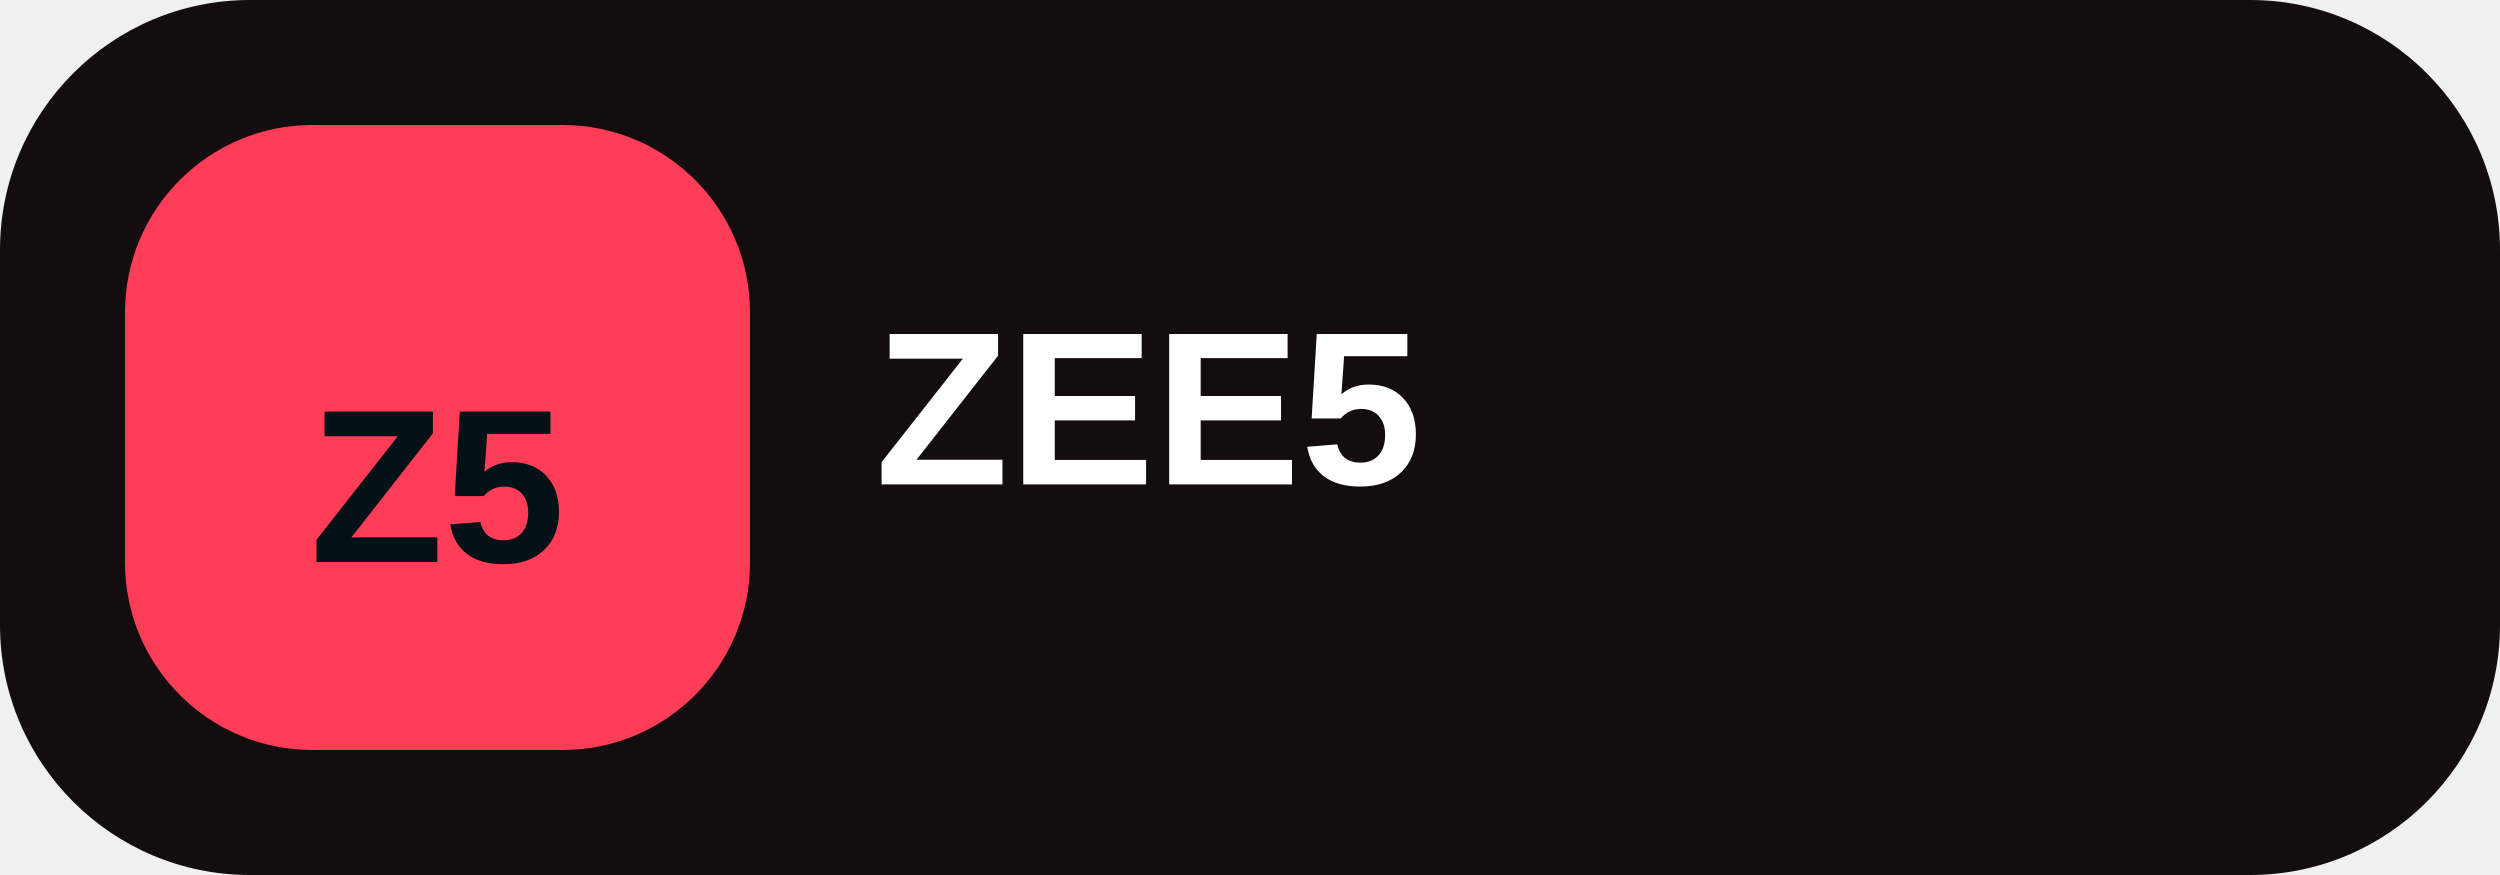
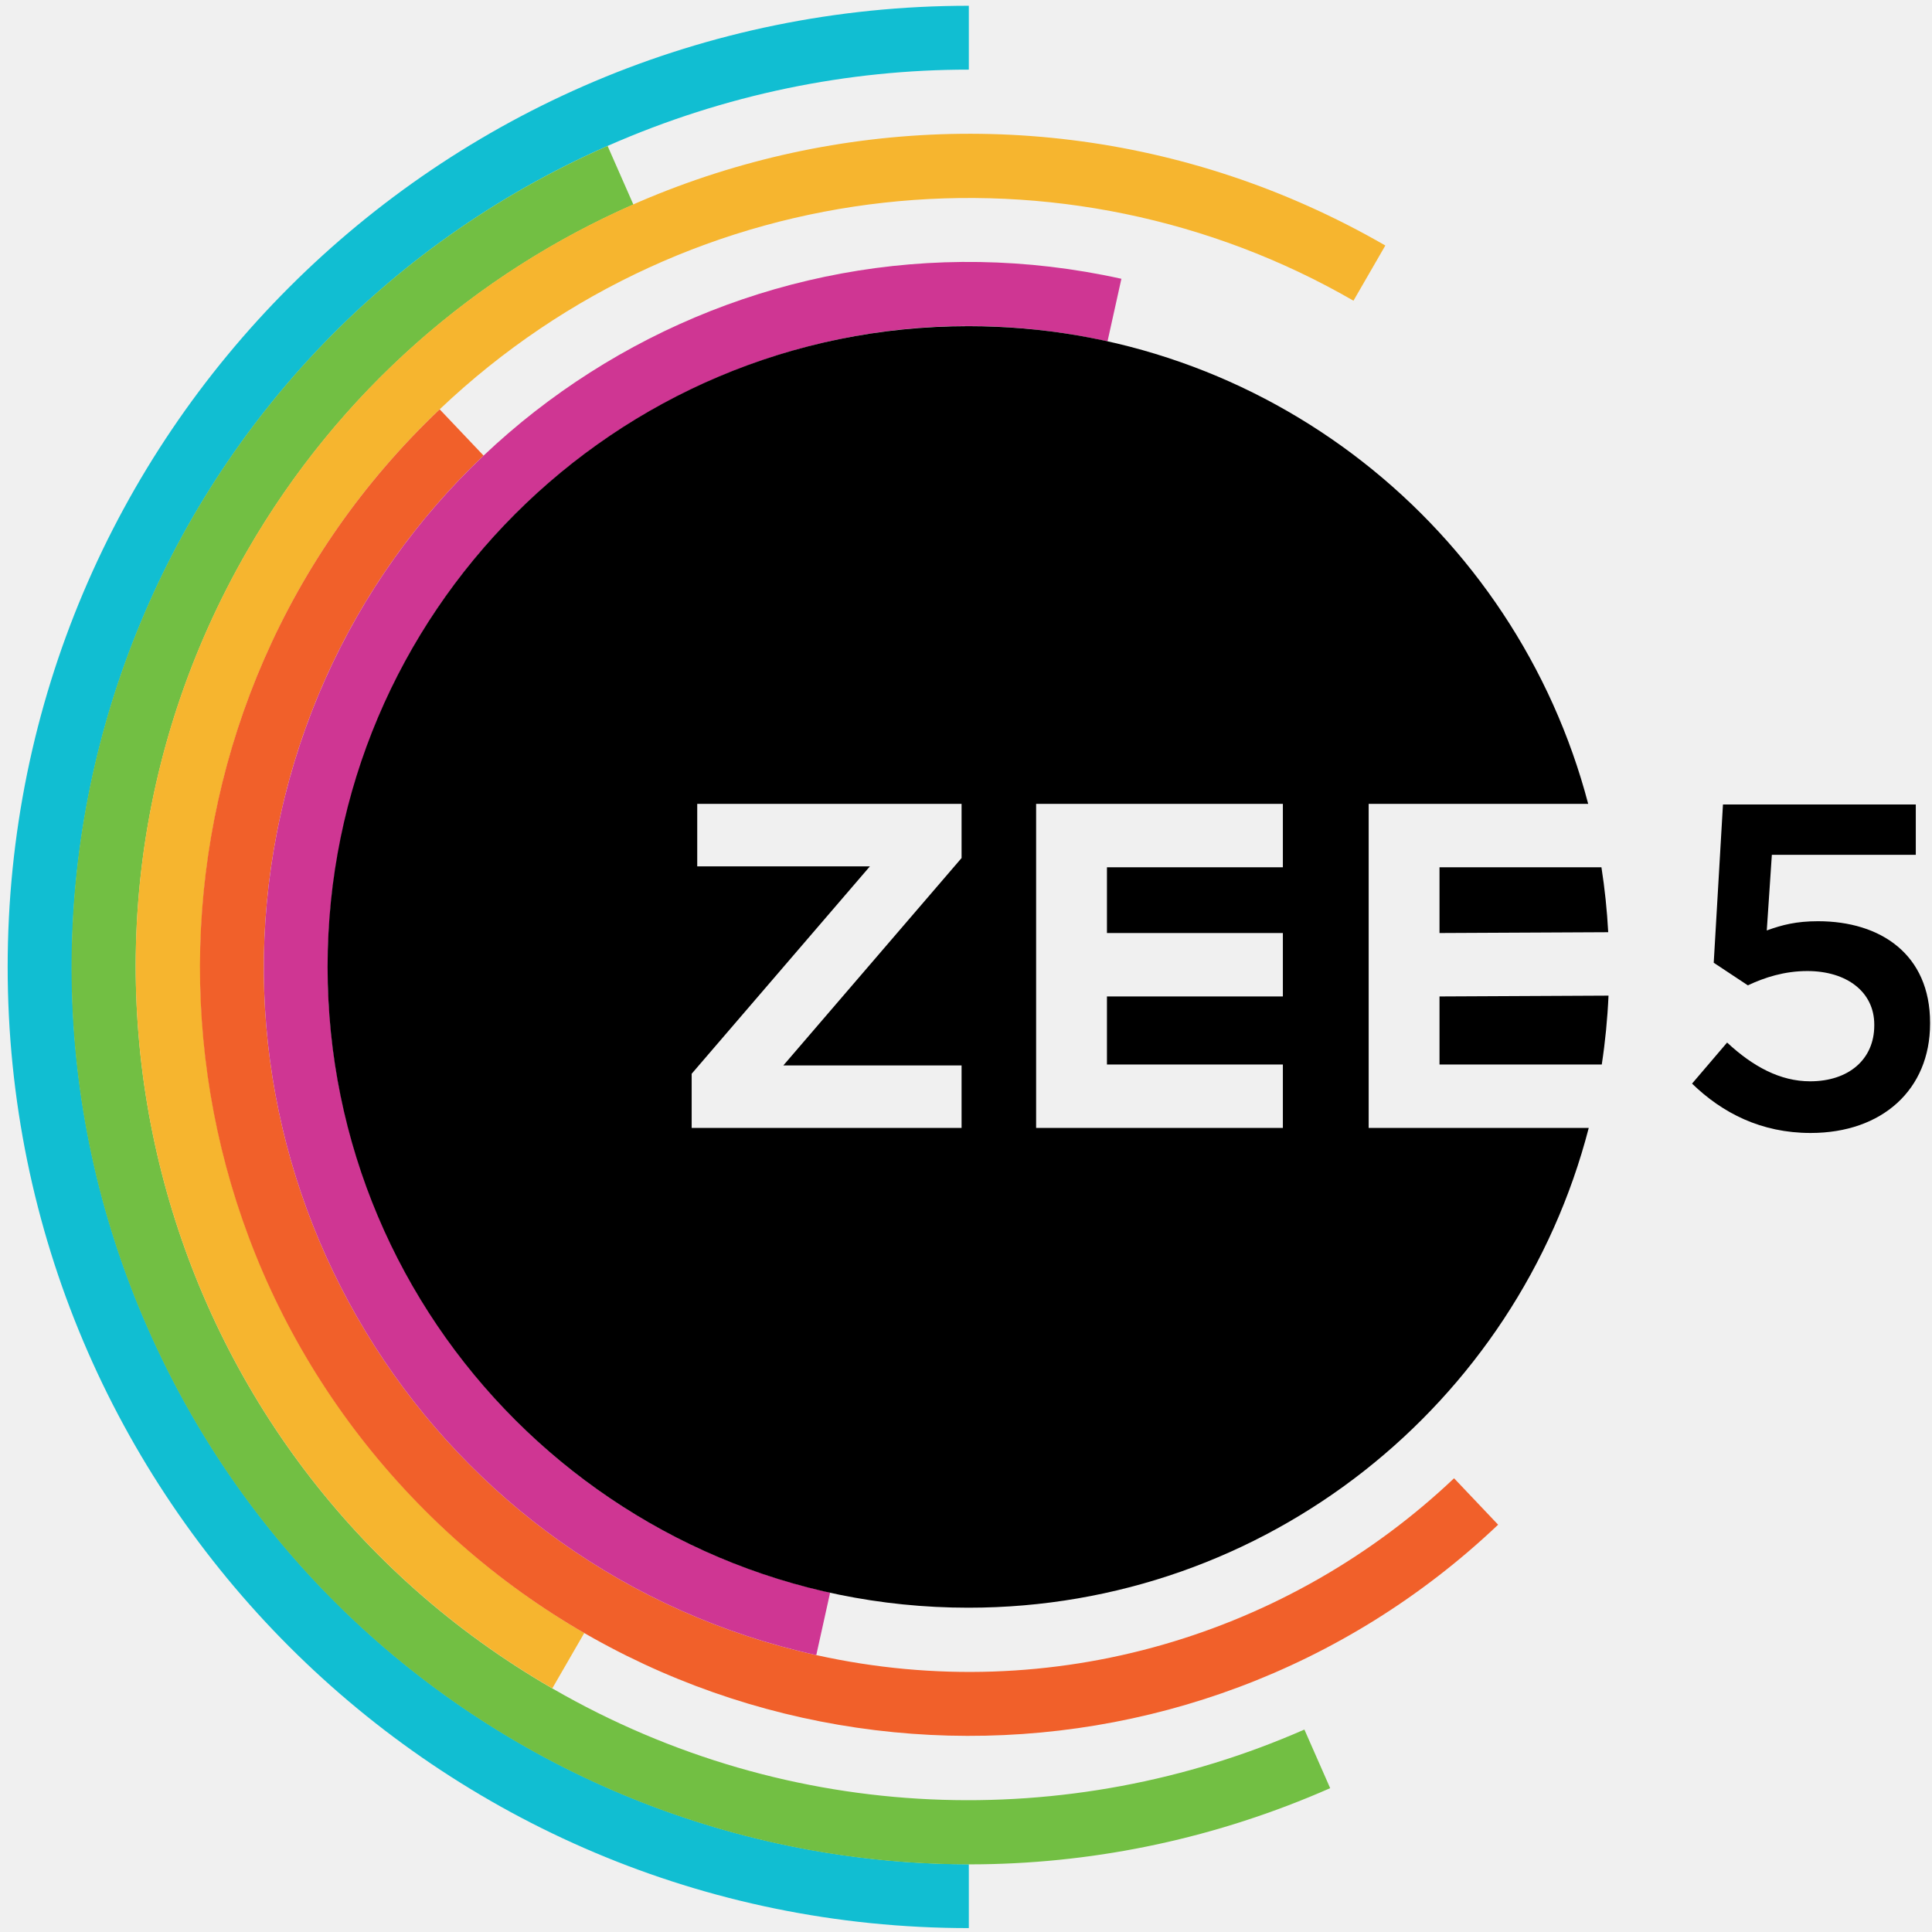
- <svg xmlns="http://www.w3.org/2000/svg" viewBox="0 0 160 56" role="img" aria-label="ZEE5 logo">
-   <rect width="160" height="56" rx="16" fill="#140d10" />
-   <rect x="8" y="8" width="40" height="40" rx="12" fill="#ff3d57" />
-   <text x="28" y="32" text-anchor="middle" dominant-baseline="middle" font-family="Arial, Helvetica, sans-serif" font-size="14" font-weight="700" fill="#041116">Z5</text>
-   <text x="56" y="31" fill="#ffffff" font-family="Arial, Helvetica, sans-serif" font-size="14" font-weight="700">ZEE5</text>
+ <svg xmlns="http://www.w3.org/2000/svg" id="svg8" version="1.1" viewBox="0 0 50.25 50.25" height="50.25mm" width="50.25mm">
+   <defs id="defs2">
+     <clipPath clipPathUnits="userSpaceOnUse" id="clipPath1638">
+       <path d="m 42.52,789.444 c 0,-10.178 8.251,-18.429 18.429,-18.429 v 0 c 8.58,0 15.789,5.862 17.843,13.799 v 0 h -6.329 v 9.321 h 6.313 c -2.074,7.906 -9.269,13.739 -17.827,13.739 v 0 c -10.178,0 -18.429,-8.251 -18.429,-18.43 m 20.377,4.691 h 7.097 v -1.825 h -5.059 v -1.89 h 5.059 v -1.825 h -5.059 v -1.956 h 5.059 v -1.825 h -7.097 z m -9.746,0 h 7.603 v -1.558 l -5.126,-5.965 h 5.126 v -1.798 h -7.763 v 1.558 l 5.127,5.965 h -4.967 z m 21.348,-1.825 v -1.89 l 4.853,0.023 c -0.034,0.632 -0.1,1.255 -0.195,1.867 v 0 z m 0,-3.715 v -1.956 h 4.668 c 0.099,0.65 0.164,1.31 0.193,1.981 v 0 z" id="path1636" />
+     </clipPath>
+     <linearGradient x1="0" y1="0" x2="1" y2="0" gradientUnits="userSpaceOnUse" gradientTransform="matrix(26.0632,-26.0632,-26.0632,-26.0632,47.9174,802.476)" spreadMethod="pad" id="linearGradient1650">
+       <stop style="stop-opacity:1;stop-color:#9474b4" offset="0" id="stop1644" />
+       <stop style="stop-opacity:1;stop-color:#522785" offset="0.502" id="stop1646" />
+       <stop style="stop-opacity:1;stop-color:#351b6f" offset="1" id="stop1648" />
+     </linearGradient>
+     <clipPath clipPathUnits="userSpaceOnUse" id="clipPath1638-4">
+       <path d="m 42.52,789.444 c 0,-10.178 8.251,-18.429 18.429,-18.429 v 0 c 8.58,0 15.789,5.862 17.843,13.799 v 0 h -6.329 v 9.321 h 6.313 c -2.074,7.906 -9.269,13.739 -17.827,13.739 v 0 c -10.178,0 -18.429,-8.251 -18.429,-18.43 m 20.377,4.691 h 7.097 v -1.825 h -5.059 v -1.89 h 5.059 v -1.825 h -5.059 v -1.956 h 5.059 v -1.825 h -7.097 z m -9.746,0 h 7.603 v -1.558 l -5.126,-5.965 h 5.126 v -1.798 h -7.763 v 1.558 l 5.127,5.965 h -4.967 z m 21.348,-1.825 v -1.89 l 4.853,0.023 c -0.034,0.632 -0.1,1.255 -0.195,1.867 v 0 z m 0,-3.715 v -1.956 h 4.668 c 0.099,0.65 0.164,1.31 0.193,1.981 v 0 z" id="path1636-1" />
+     </clipPath>
+     <clipPath clipPathUnits="userSpaceOnUse" id="clipPath1806">
+       <path d="M 0,0 H 1360.63 V 850.394 H 0 Z" id="path1804" />
+     </clipPath>
+     <clipPath clipPathUnits="userSpaceOnUse" id="clipPath930">
+       <path d="M 0,0 H 1360.63 V 850.394 H 0 Z" id="path928" />
+     </clipPath>
+     <mask maskUnits="userSpaceOnUse" x="0" y="0" width="1" height="1" id="mask946">
+       <g id="g956">
+         <g clip-path="url(#clipPath938)" id="g954">
+           <g id="g952">
+             <g id="g950">
+               <path d="M -32768,32767 H 32767 V -32768 H -32768 Z" style="fill:url(#linearGradient944);stroke:none" id="path948" />
+             </g>
+           </g>
+         </g>
+       </g>
+     </mask>
+     <clipPath clipPathUnits="userSpaceOnUse" id="clipPath938">
+       <path d="M -32768,32767 H 32767 V -32768 H -32768 Z" id="path936" />
+     </clipPath>
+     <linearGradient x1="0" y1="0" x2="1" y2="0" gradientUnits="userSpaceOnUse" gradientTransform="matrix(-1.18529,26.10212,26.10212,1.18529,881.4588,397.374)" spreadMethod="pad" id="linearGradient944">
+       <stop style="stop-opacity:1;stop-color:#ffffff" offset="0" id="stop940" />
+       <stop style="stop-opacity:0;stop-color:#ffffff" offset="1" id="stop942" />
+     </linearGradient>
+     <clipPath clipPathUnits="userSpaceOnUse" id="clipPath964">
+       <path d="m 863.571,422.72 h 34.59 v -24.591 h -34.59 z" id="path962" />
+     </clipPath>
+     <mask maskUnits="userSpaceOnUse" x="0" y="0" width="1" height="1" id="mask988">
+       <g id="g998">
+         <g clip-path="url(#clipPath980)" id="g996">
+           <g id="g994">
+             <g id="g992">
+               <path d="M -32768,32767 H 32767 V -32768 H -32768 Z" style="fill:url(#linearGradient986);stroke:none" id="path990" />
+             </g>
+           </g>
+         </g>
+       </g>
+     </mask>
+     <clipPath clipPathUnits="userSpaceOnUse" id="clipPath980">
+       <path d="M -32768,32767 H 32767 V -32768 H -32768 Z" id="path978" />
+     </clipPath>
+     <linearGradient x1="0" y1="0" x2="1" y2="0" gradientUnits="userSpaceOnUse" gradientTransform="matrix(-0.9369289,20.63279,20.63279,0.9369289,652.876,329.5918)" spreadMethod="pad" id="linearGradient986">
+       <stop style="stop-opacity:1;stop-color:#ffffff" offset="0" id="stop982" />
+       <stop style="stop-opacity:0;stop-color:#ffffff" offset="1" id="stop984" />
+     </linearGradient>
+     <clipPath clipPathUnits="userSpaceOnUse" id="clipPath1006">
+       <path d="m 637.738,349.578 h 29.339 v -19.339 h -29.339 z" id="path1004" />
+     </clipPath>
+     <mask maskUnits="userSpaceOnUse" x="0" y="0" width="1" height="1" id="mask1030">
+       <g id="g1040">
+         <g clip-path="url(#clipPath1022)" id="g1038">
+           <g id="g1036">
+             <g id="g1034">
+               <path d="M -32768,32767 H 32767 V -32768 H -32768 Z" style="fill:url(#linearGradient1028);stroke:none" id="path1032" />
+             </g>
+           </g>
+         </g>
+       </g>
+     </mask>
+     <clipPath clipPathUnits="userSpaceOnUse" id="clipPath1022">
+       <path d="M -32768,32767 H 32767 V -32768 H -32768 Z" id="path1020" />
+     </clipPath>
+     <linearGradient x1="0" y1="0" x2="1" y2="0" gradientUnits="userSpaceOnUse" gradientTransform="matrix(-0.9369289,20.63279,20.63279,0.9369289,572.0886,238.8833)" spreadMethod="pad" id="linearGradient1028">
+       <stop style="stop-opacity:1;stop-color:#ffffff" offset="0" id="stop1024" />
+       <stop style="stop-opacity:0;stop-color:#ffffff" offset="1" id="stop1026" />
+     </linearGradient>
+     <clipPath clipPathUnits="userSpaceOnUse" id="clipPath1048">
+       <path d="m 556.951,258.869 h 29.338 V 239.53 h -29.338 z" id="path1046" />
+     </clipPath>
+     <mask maskUnits="userSpaceOnUse" x="0" y="0" width="1" height="1" id="mask1072">
+       <g id="g1082">
+         <g clip-path="url(#clipPath1064)" id="g1080">
+           <g id="g1078">
+             <g id="g1076">
+               <path d="M -32768,32767 H 32767 V -32768 H -32768 Z" style="fill:url(#linearGradient1070);stroke:none" id="path1074" />
+             </g>
+           </g>
+         </g>
+       </g>
+     </mask>
+     <clipPath clipPathUnits="userSpaceOnUse" id="clipPath1064">
+       <path d="M -32768,32767 H 32767 V -32768 H -32768 Z" id="path1062" />
+     </clipPath>
+     <linearGradient x1="0" y1="0" x2="1" y2="0" gradientUnits="userSpaceOnUse" gradientTransform="matrix(-2.109714,46.45954,46.45954,2.109714,500.0086,103.0459)" spreadMethod="pad" id="linearGradient1070">
+       <stop style="stop-opacity:1;stop-color:#ffffff" offset="0" id="stop1066" />
+       <stop style="stop-opacity:0;stop-color:#ffffff" offset="1" id="stop1068" />
+     </linearGradient>
+     <clipPath clipPathUnits="userSpaceOnUse" id="clipPath1090">
+       <path d="m 471.911,148.318 h 54.085 v -44.085 h -54.085 z" id="path1088" />
+     </clipPath>
+     <mask maskUnits="userSpaceOnUse" x="0" y="0" width="1" height="1" id="mask1114">
+       <g id="g1124">
+         <g clip-path="url(#clipPath1106)" id="g1122">
+           <g id="g1120">
+             <g id="g1118">
+               <path d="M -32768,32767 H 32767 V -32768 H -32768 Z" style="fill:url(#linearGradient1112);stroke:none" id="path1116" />
+             </g>
+           </g>
+         </g>
+       </g>
+     </mask>
+     <clipPath clipPathUnits="userSpaceOnUse" id="clipPath1106">
+       <path d="M -32768,32767 H 32767 V -32768 H -32768 Z" id="path1104" />
+     </clipPath>
+     <linearGradient x1="0" y1="0" x2="1" y2="0" gradientUnits="userSpaceOnUse" gradientTransform="matrix(-1.273573,28.04628,28.04628,1.273573,595.6427,122.499)" spreadMethod="pad" id="linearGradient1112">
+       <stop style="stop-opacity:1;stop-color:#ffffff" offset="0" id="stop1108" />
+       <stop style="stop-opacity:0;stop-color:#ffffff" offset="1" id="stop1110" />
+     </linearGradient>
+     <clipPath clipPathUnits="userSpaceOnUse" id="clipPath1132">
+       <path d="m 576.793,149.735 h 36.426 V 123.31 h -36.426 z" id="path1130" />
+     </clipPath>
+     <mask maskUnits="userSpaceOnUse" x="0" y="0" width="1" height="1" id="mask1156">
+       <g id="g1166">
+         <g clip-path="url(#clipPath1148)" id="g1164">
+           <g id="g1162">
+             <g id="g1160">
+               <path d="M -32768,32767 H 32767 V -32768 H -32768 Z" style="fill:url(#linearGradient1154);stroke:none" id="path1158" />
+             </g>
+           </g>
+         </g>
+       </g>
+     </mask>
+     <clipPath clipPathUnits="userSpaceOnUse" id="clipPath1148">
+       <path d="M -32768,32767 H 32767 V -32768 H -32768 Z" id="path1146" />
+     </clipPath>
+     <linearGradient x1="0" y1="0" x2="1" y2="0" gradientUnits="userSpaceOnUse" gradientTransform="matrix(-0.9369289,20.63279,20.63279,0.9369289,336.813,370.6938)" spreadMethod="pad" id="linearGradient1154">
+       <stop style="stop-opacity:1;stop-color:#ffffff" offset="0" id="stop1150" />
+       <stop style="stop-opacity:0;stop-color:#ffffff" offset="1" id="stop1152" />
+     </linearGradient>
+     <clipPath clipPathUnits="userSpaceOnUse" id="clipPath1174">
+       <path d="m 321.675,390.68 h 29.339 v -19.339 h -29.339 z" id="path1172" />
+     </clipPath>
+     <mask maskUnits="userSpaceOnUse" x="0" y="0" width="1" height="1" id="mask1198">
+       <g id="g1208">
+         <g clip-path="url(#clipPath1190)" id="g1206">
+           <g id="g1204">
+             <g id="g1202">
+               <path d="M -32768,32767 H 32767 V -32768 H -32768 Z" style="fill:url(#linearGradient1196);stroke:none" id="path1200" />
+             </g>
+           </g>
+         </g>
+       </g>
+     </mask>
+     <clipPath clipPathUnits="userSpaceOnUse" id="clipPath1190">
+       <path d="M -32768,32767 H 32767 V -32768 H -32768 Z" id="path1188" />
+     </clipPath>
+     <linearGradient x1="0" y1="0" x2="1" y2="0" gradientUnits="userSpaceOnUse" gradientTransform="matrix(-0.9369289,20.63279,20.63279,0.9369289,782.8307,551.1084)" spreadMethod="pad" id="linearGradient1196">
+       <stop style="stop-opacity:1;stop-color:#ffffff" offset="0" id="stop1192" />
+       <stop style="stop-opacity:0;stop-color:#ffffff" offset="1" id="stop1194" />
+     </linearGradient>
+     <clipPath clipPathUnits="userSpaceOnUse" id="clipPath1216">
+       <path d="m 767.693,571.094 h 29.338 v -19.339 h -29.338 z" id="path1214" />
+     </clipPath>
+     <mask maskUnits="userSpaceOnUse" x="0" y="0" width="1" height="1" id="mask1240">
+       <g id="g1250">
+         <g clip-path="url(#clipPath1232)" id="g1248">
+           <g id="g1246">
+             <g id="g1244">
+               <path d="M -32768,32767 H 32767 V -32768 H -32768 Z" style="fill:url(#linearGradient1238);stroke:none" id="path1242" />
+             </g>
+           </g>
+         </g>
+       </g>
+     </mask>
+     <clipPath clipPathUnits="userSpaceOnUse" id="clipPath1232">
+       <path d="M -32768,32767 H 32767 V -32768 H -32768 Z" id="path1230" />
+     </clipPath>
+     <linearGradient x1="0" y1="0" x2="1" y2="0" gradientUnits="userSpaceOnUse" gradientTransform="matrix(-0.9369289,20.63279,20.63279,0.9369289,1099.13,654.2681)" spreadMethod="pad" id="linearGradient1238">
+       <stop style="stop-opacity:1;stop-color:#ffffff" offset="0" id="stop1234" />
+       <stop style="stop-opacity:0;stop-color:#ffffff" offset="1" id="stop1236" />
+     </linearGradient>
+     <clipPath clipPathUnits="userSpaceOnUse" id="clipPath1258">
+       <path d="m 1083.99,674.254 h 29.34 v -19.339 h -29.34 z" id="path1256" />
+     </clipPath>
+     <mask maskUnits="userSpaceOnUse" x="0" y="0" width="1" height="1" id="mask1282">
+       <g id="g1292">
+         <g clip-path="url(#clipPath1274)" id="g1290">
+           <g id="g1288">
+             <g id="g1286">
+               <path d="M -32768,32767 H 32767 V -32768 H -32768 Z" style="fill:url(#linearGradient1280);stroke:none" id="path1284" />
+             </g>
+           </g>
+         </g>
+       </g>
+     </mask>
+     <clipPath clipPathUnits="userSpaceOnUse" id="clipPath1274">
+       <path d="M -32768,32767 H 32767 V -32768 H -32768 Z" id="path1272" />
+     </clipPath>
+     <linearGradient x1="0" y1="0" x2="1" y2="0" gradientUnits="userSpaceOnUse" gradientTransform="matrix(-0.9369289,20.63279,20.63279,0.9369289,1316.689,199.6128)" spreadMethod="pad" id="linearGradient1280">
+       <stop style="stop-opacity:1;stop-color:#ffffff" offset="0" id="stop1276" />
+       <stop style="stop-opacity:0;stop-color:#ffffff" offset="1" id="stop1278" />
+     </linearGradient>
+     <clipPath clipPathUnits="userSpaceOnUse" id="clipPath1300">
+       <path d="m 1301.55,219.599 h 29.34 V 200.26 h -29.34 z" id="path1298" />
+     </clipPath>
+     <mask maskUnits="userSpaceOnUse" x="0" y="0" width="1" height="1" id="mask1324">
+       <g id="g1334">
+         <g clip-path="url(#clipPath1316)" id="g1332">
+           <g id="g1330">
+             <g id="g1328">
+               <path d="M -32768,32767 H 32767 V -32768 H -32768 Z" style="fill:url(#linearGradient1322);stroke:none" id="path1326" />
+             </g>
+           </g>
+         </g>
+       </g>
+     </mask>
+     <clipPath clipPathUnits="userSpaceOnUse" id="clipPath1316">
+       <path d="M -32768,32767 H 32767 V -32768 H -32768 Z" id="path1314" />
+     </clipPath>
+     <linearGradient x1="0" y1="0" x2="1" y2="0" gradientUnits="userSpaceOnUse" gradientTransform="matrix(-0.9369289,20.63279,20.63279,0.9369289,1338.421,358.3525)" spreadMethod="pad" id="linearGradient1322">
+       <stop style="stop-opacity:1;stop-color:#ffffff" offset="0" id="stop1318" />
+       <stop style="stop-opacity:0;stop-color:#ffffff" offset="1" id="stop1320" />
+     </linearGradient>
+     <clipPath clipPathUnits="userSpaceOnUse" id="clipPath1342">
+       <path d="m 1323.28,378.338 h 29.34 V 359 h -29.34 z" id="path1340" />
+     </clipPath>
+     <mask maskUnits="userSpaceOnUse" x="0" y="0" width="1" height="1" id="mask1366">
+       <g id="g1376">
+         <g clip-path="url(#clipPath1358)" id="g1374">
+           <g id="g1372">
+             <g id="g1370">
+               <path d="M -32768,32767 H 32767 V -32768 H -32768 Z" style="fill:url(#linearGradient1364);stroke:none" id="path1368" />
+             </g>
+           </g>
+         </g>
+       </g>
+     </mask>
+     <clipPath clipPathUnits="userSpaceOnUse" id="clipPath1358">
+       <path d="M -32768,32767 H 32767 V -32768 H -32768 Z" id="path1356" />
+     </clipPath>
+     <linearGradient x1="0" y1="0" x2="1" y2="0" gradientUnits="userSpaceOnUse" gradientTransform="matrix(-0.9369289,20.63279,20.63279,0.9369289,1259.051,661.6597)" spreadMethod="pad" id="linearGradient1364">
+       <stop style="stop-opacity:1;stop-color:#ffffff" offset="0" id="stop1360" />
+       <stop style="stop-opacity:0;stop-color:#ffffff" offset="1" id="stop1362" />
+     </linearGradient>
+     <clipPath clipPathUnits="userSpaceOnUse" id="clipPath1384">
+       <path d="m 1243.91,681.646 h 29.34 v -19.339 h -29.34 z" id="path1382" />
+     </clipPath>
+     <mask maskUnits="userSpaceOnUse" x="0" y="0" width="1" height="1" id="mask1408">
+       <g id="g1418">
+         <g clip-path="url(#clipPath1400)" id="g1416">
+           <g id="g1414">
+             <g id="g1412">
+               <path d="M -32768,32767 H 32767 V -32768 H -32768 Z" style="fill:url(#linearGradient1406);stroke:none" id="path1410" />
+             </g>
+           </g>
+         </g>
+       </g>
+     </mask>
+     <clipPath clipPathUnits="userSpaceOnUse" id="clipPath1400">
+       <path d="M -32768,32767 H 32767 V -32768 H -32768 Z" id="path1398" />
+     </clipPath>
+     <linearGradient x1="0" y1="0" x2="1" y2="0" gradientUnits="userSpaceOnUse" gradientTransform="matrix(-1.273573,28.04628,28.04628,1.273573,1315.204,637.4023)" spreadMethod="pad" id="linearGradient1406">
+       <stop style="stop-opacity:1;stop-color:#ffffff" offset="0" id="stop1402" />
+       <stop style="stop-opacity:0;stop-color:#ffffff" offset="1" id="stop1404" />
+     </linearGradient>
+     <clipPath clipPathUnits="userSpaceOnUse" id="clipPath1426">
+       <path d="m 1296.35,664.638 h 36.43 v -26.426 h -36.43 z" id="path1424" />
+     </clipPath>
+     <mask maskUnits="userSpaceOnUse" x="0" y="0" width="1" height="1" id="mask1450">
+       <g id="g1460">
+         <g clip-path="url(#clipPath1442)" id="g1458">
+           <g id="g1456">
+             <g id="g1454">
+               <path d="M -32768,32767 H 32767 V -32768 H -32768 Z" style="fill:url(#linearGradient1448);stroke:none" id="path1452" />
+             </g>
+           </g>
+         </g>
+       </g>
+     </mask>
+     <clipPath clipPathUnits="userSpaceOnUse" id="clipPath1442">
+       <path d="M -32768,32767 H 32767 V -32768 H -32768 Z" id="path1440" />
+     </clipPath>
+     <linearGradient x1="0" y1="0" x2="1" y2="0" gradientUnits="userSpaceOnUse" gradientTransform="matrix(-0.9369289,20.63279,20.63279,0.9369289,1154.169,477.4077)" spreadMethod="pad" id="linearGradient1448">
+       <stop style="stop-opacity:1;stop-color:#ffffff" offset="0" id="stop1444" />
+       <stop style="stop-opacity:0;stop-color:#ffffff" offset="1" id="stop1446" />
+     </linearGradient>
+     <clipPath clipPathUnits="userSpaceOnUse" id="clipPath1468">
+       <path d="m 1139.03,497.394 h 29.34 v -19.339 h -29.34 z" id="path1466" />
+     </clipPath>
+     <mask maskUnits="userSpaceOnUse" x="0" y="0" width="1" height="1" id="mask1492">
+       <g id="g1502">
+         <g clip-path="url(#clipPath1484)" id="g1500">
+           <g id="g1498">
+             <g id="g1496">
+               <path d="M -32768,32767 H 32767 V -32768 H -32768 Z" style="fill:url(#linearGradient1490);stroke:none" id="path1494" />
+             </g>
+           </g>
+         </g>
+       </g>
+     </mask>
+     <clipPath clipPathUnits="userSpaceOnUse" id="clipPath1484">
+       <path d="M -32768,32767 H 32767 V -32768 H -32768 Z" id="path1482" />
+     </clipPath>
+     <linearGradient x1="0" y1="0" x2="1" y2="0" gradientUnits="userSpaceOnUse" gradientTransform="matrix(-0.9369289,20.63279,20.63279,0.9369289,219.1752,305.4971)" spreadMethod="pad" id="linearGradient1490">
+       <stop style="stop-opacity:1;stop-color:#ffffff" offset="0" id="stop1486" />
+       <stop style="stop-opacity:0;stop-color:#ffffff" offset="1" id="stop1488" />
+     </linearGradient>
+     <clipPath clipPathUnits="userSpaceOnUse" id="clipPath1510">
+       <path d="m 204.037,325.483 h 29.339 v -19.339 h -29.339 z" id="path1508" />
+     </clipPath>
+     <mask maskUnits="userSpaceOnUse" x="0" y="0" width="1" height="1" id="mask1534">
+       <g id="g1544">
+         <g clip-path="url(#clipPath1526)" id="g1542">
+           <g id="g1540">
+             <g id="g1538">
+               <path d="M -32768,32767 H 32767 V -32768 H -32768 Z" style="fill:url(#linearGradient1532);stroke:none" id="path1536" />
+             </g>
+           </g>
+         </g>
+       </g>
+     </mask>
+     <clipPath clipPathUnits="userSpaceOnUse" id="clipPath1526">
+       <path d="M -32768,32767 H 32767 V -32768 H -32768 Z" id="path1524" />
+     </clipPath>
+     <linearGradient x1="0" y1="0" x2="1" y2="0" gradientUnits="userSpaceOnUse" gradientTransform="matrix(-0.9369289,20.63279,20.63279,0.9369289,95.86813,289.9067)" spreadMethod="pad" id="linearGradient1532">
+       <stop style="stop-opacity:1;stop-color:#ffffff" offset="0" id="stop1528" />
+       <stop style="stop-opacity:0;stop-color:#ffffff" offset="1" id="stop1530" />
+     </linearGradient>
+     <clipPath clipPathUnits="userSpaceOnUse" id="clipPath1552">
+       <path d="M 80.73,309.893 H 110.069 V 290.554 H 80.73 Z" id="path1550" />
+     </clipPath>
+     <mask maskUnits="userSpaceOnUse" x="0" y="0" width="1" height="1" id="mask1576">
+       <g id="g1586">
+         <g clip-path="url(#clipPath1568)" id="g1584">
+           <g id="g1582">
+             <g id="g1580">
+               <path d="M -32768,32767 H 32767 V -32768 H -32768 Z" style="fill:url(#linearGradient1574);stroke:none" id="path1578" />
+             </g>
+           </g>
+         </g>
+       </g>
+     </mask>
+     <clipPath clipPathUnits="userSpaceOnUse" id="clipPath1568">
+       <path d="M -32768,32767 H 32767 V -32768 H -32768 Z" id="path1566" />
+     </clipPath>
+     <linearGradient x1="0" y1="0" x2="1" y2="0" gradientUnits="userSpaceOnUse" gradientTransform="matrix(-0.9369289,20.63279,20.63279,0.9369289,19.35916,226.1269)" spreadMethod="pad" id="linearGradient1574">
+       <stop style="stop-opacity:1;stop-color:#ffffff" offset="0" id="stop1570" />
+       <stop style="stop-opacity:0;stop-color:#ffffff" offset="1" id="stop1572" />
+     </linearGradient>
+     <clipPath clipPathUnits="userSpaceOnUse" id="clipPath1594">
+       <path d="M 4.221,246.113 H 33.56 V 226.774 H 4.221 Z" id="path1592" />
+     </clipPath>
+     <clipPath clipPathUnits="userSpaceOnUse" id="clipPath842">
+       <path d="M 0,0 H 1360.63 V 850.394 H 0 Z" id="path840" />
+     </clipPath>
+     <clipPath clipPathUnits="userSpaceOnUse" id="clipPath826">
+       <path d="M 0,0 H 1360.63 V 850.394 H 0 Z" id="path824" />
+     </clipPath>
+     <clipPath clipPathUnits="userSpaceOnUse" id="clipPath754">
+       <path d="M 0,0 H 1360.63 V 850.394 H 0 Z" id="path752" />
+     </clipPath>
+     <clipPath clipPathUnits="userSpaceOnUse" id="clipPath588">
+       <path d="M 0,0 H 1360.63 V 850.394 H 0 Z" id="path586" />
+     </clipPath>
+     <clipPath clipPathUnits="userSpaceOnUse" id="clipPath420">
+       <path d="M 0,0 H 1360.63 V 850.394 H 0 Z" id="path418" />
+     </clipPath>
+     <clipPath clipPathUnits="userSpaceOnUse" id="clipPath374">
+       <path d="M 734.173,437.964 H 944.985 V 542.776 H 734.173 Z" id="path372" />
+     </clipPath>
+     <clipPath clipPathUnits="userSpaceOnUse" id="clipPath238">
+       <path d="M 42.221,538.837 H 178.145 V 674.755 H 42.221 Z" id="path236" />
+     </clipPath>
+     <clipPath clipPathUnits="userSpaceOnUse" id="clipPath222">
+       <path d="M 42.223,538.837 H 178.145 V 674.755 H 42.223 Z" id="path220" />
+     </clipPath>
+     <clipPath clipPathUnits="userSpaceOnUse" id="clipPath28">
+       <path d="M 0,850.394 H 1360.63 V 0 H 0 Z" id="path26" />
+     </clipPath>
+   </defs>
+   <g id="layer1">
+     <g transform="matrix(0.367858,0,0,-0.367858,-62.9571,248.364)" id="g20" />
+     <g transform="matrix(0.367858,0,0,-0.367858,-15.33207,248.364)" id="g216">
+       <g id="g218" clip-path="url(#clipPath222)">
+         <g id="g224" transform="translate(110.18,670.24)">
+           <path d="m 0,0 v 4.515 c -37.533,0 -67.959,-30.426 -67.959,-67.959 0,-37.533 30.426,-67.959 67.959,-67.959 v 4.515 c -24.366,0.022 -47.59,14.163 -58.034,37.898 -14.109,32.064 0.447,69.495 32.511,83.603 C -17.21,-1.729 -8.535,0.002 0,0" style="fill:#11bed2;fill-opacity:1;fill-rule:nonzero;stroke:none" id="path226" />
+         </g>
+         <g id="g228" transform="translate(86.4613,660.701)">
+           <path d="m 0,0 -1.823,4.144 c -32.064,-14.108 -46.62,-51.539 -32.512,-83.603 14.109,-32.064 51.539,-46.62 83.603,-32.511 l -1.823,4.144 c -16.582,-7.28 -36.287,-6.843 -53.172,2.906 -28.17,16.264 -37.822,52.286 -21.558,80.456 C -20.769,-13.178 -11.082,-4.866 0,0" style="fill:#72bf43;fill-opacity:1;fill-rule:nonzero;stroke:none" id="path230" />
+         </g>
+       </g>
+     </g>
+     <g transform="matrix(0.367858,0,0,-0.367858,-15.33207,248.364)" id="g232">
+       <g id="g234" clip-path="url(#clipPath238)">
+         <g id="g240" transform="translate(137.376,653.902)">
+           <path d="m 0,0 2.253,3.902 c -28.171,16.264 -64.192,6.612 -80.457,-21.558 -16.264,-28.171 -6.612,-64.193 21.559,-80.457 l 2.259,3.913 c -4.414,2.553 -8.536,5.783 -12.224,9.67 -20.669,21.781 -19.768,56.193 2.012,76.861 C -46.714,9.302 -20.315,11.731 0,0" style="fill:#f6b52f;fill-opacity:1;fill-rule:nonzero;stroke:none" id="path242" />
+         </g>
+         <g id="g244" transform="translate(75.871,642.95)">
+           <path d="m 0,0 -3.104,3.271 c -21.781,-20.668 -22.693,-55.069 -2.024,-76.849 20.669,-21.78 55.081,-22.682 76.861,-2.013 l -3.115,3.283 C 57.005,-83.308 40.314,-88.532 23.522,-84.81 -3.35,-78.852 -20.304,-52.239 -14.347,-25.368 -12.112,-15.287 -6.971,-6.603 0,0" style="fill:#f1602a;fill-opacity:1;fill-rule:nonzero;stroke:none" id="path246" />
+         </g>
+         <g id="g248" transform="translate(119.986,651.026)">
+           <path d="m 0,0 0.981,4.425 c -26.872,5.958 -53.485,-10.997 -59.442,-37.869 -5.958,-26.871 10.997,-53.485 37.869,-59.442 l 0.98,4.422 c -0.003,0 -0.007,0.001 -0.009,0.001 -24.429,5.416 -39.842,29.61 -34.427,54.039 5.416,24.429 29.61,39.842 54.039,34.426 C -0.006,0.001 -0.003,0.001 0,0" style="fill:#cf3693;fill-opacity:1;fill-rule:nonzero;stroke:none" id="path250" />
+         </g>
+         <g id="g252" transform="translate(161.315,598.546)">
+           <path d="M 0,0 2.479,2.903 C 4.305,1.207 6.23,0.163 8.35,0.163 c 2.74,0 4.534,1.566 4.534,3.947 v 0.065 c 0,2.316 -1.957,3.784 -4.73,3.784 -1.63,0 -3.033,-0.457 -4.207,-1.011 L 1.533,8.546 2.186,19.734 H 15.82 V 16.178 H 5.643 L 5.284,10.829 c 1.077,0.392 2.088,0.653 3.62,0.653 4.436,0 7.926,-2.349 7.926,-7.177 V 4.24 c 0,-4.664 -3.392,-7.73 -8.447,-7.73 C 4.893,-3.49 2.153,-2.087 0,0" style="fill:#000000;fill-opacity:1;fill-rule:nonzero;stroke:none" id="path254" />
+         </g>
+         <g id="g256" transform="translate(143.459,599.897)">
+           <path d="m 0,0 h 11.473 c 0.244,1.597 0.404,3.223 0.477,4.87 L 0,4.812 Z" style="fill:#000000;fill-opacity:1;fill-rule:nonzero;stroke:none" id="path258" />
+         </g>
+         <g id="g260" transform="translate(143.459,613.841)">
+           <path d="M 0,0 V -4.648 L 11.929,-4.59 C 11.846,-3.037 11.685,-1.506 11.45,0 Z" style="fill:#000000;fill-opacity:1;fill-rule:nonzero;stroke:none" id="path262" />
+         </g>
+         <g id="g264" transform="translate(138.451,595.413)">
+           <path d="m 0,0 v 22.912 h 15.521 c -5.099,19.438 -22.787,33.777 -43.825,33.777 -25.022,0 -45.306,-20.284 -45.306,-45.306 0,-25.022 20.284,-45.306 45.306,-45.306 21.091,0 38.815,14.411 43.864,33.923 z M -28.784,19.083 -41.385,4.419 h 12.601 V 0 h -19.083 v 3.83 l 12.602,14.664 h -12.209 v 4.418 h 18.69 z M -6.067,18.428 H -18.505 V 13.78 H -6.067 V 9.296 H -18.505 V 4.484 H -6.067 V 0 h -17.446 v 22.912 h 17.446 z" style="fill:#000000;fill-opacity:1;fill-rule:nonzero;stroke:none" id="path266" />
+         </g>
+       </g>
+     </g>
+     <g transform="matrix(0.367858,0,0,-0.367858,-15.33207,248.364)" id="g368">
+       <g id="g370" clip-path="url(#clipPath374)">
+         <g id="g376" transform="matrix(211.306,0,0,105.653,734.173,437.124)">
+           <g id="g378" transform="matrix(1,0,0,0.995283,0,0.00471698)" />
+         </g>
+       </g>
+     </g>
+     <g transform="matrix(0.367858,0,0,-0.367858,-15.33207,248.364)" id="g924" />
+   </g>
</svg>
